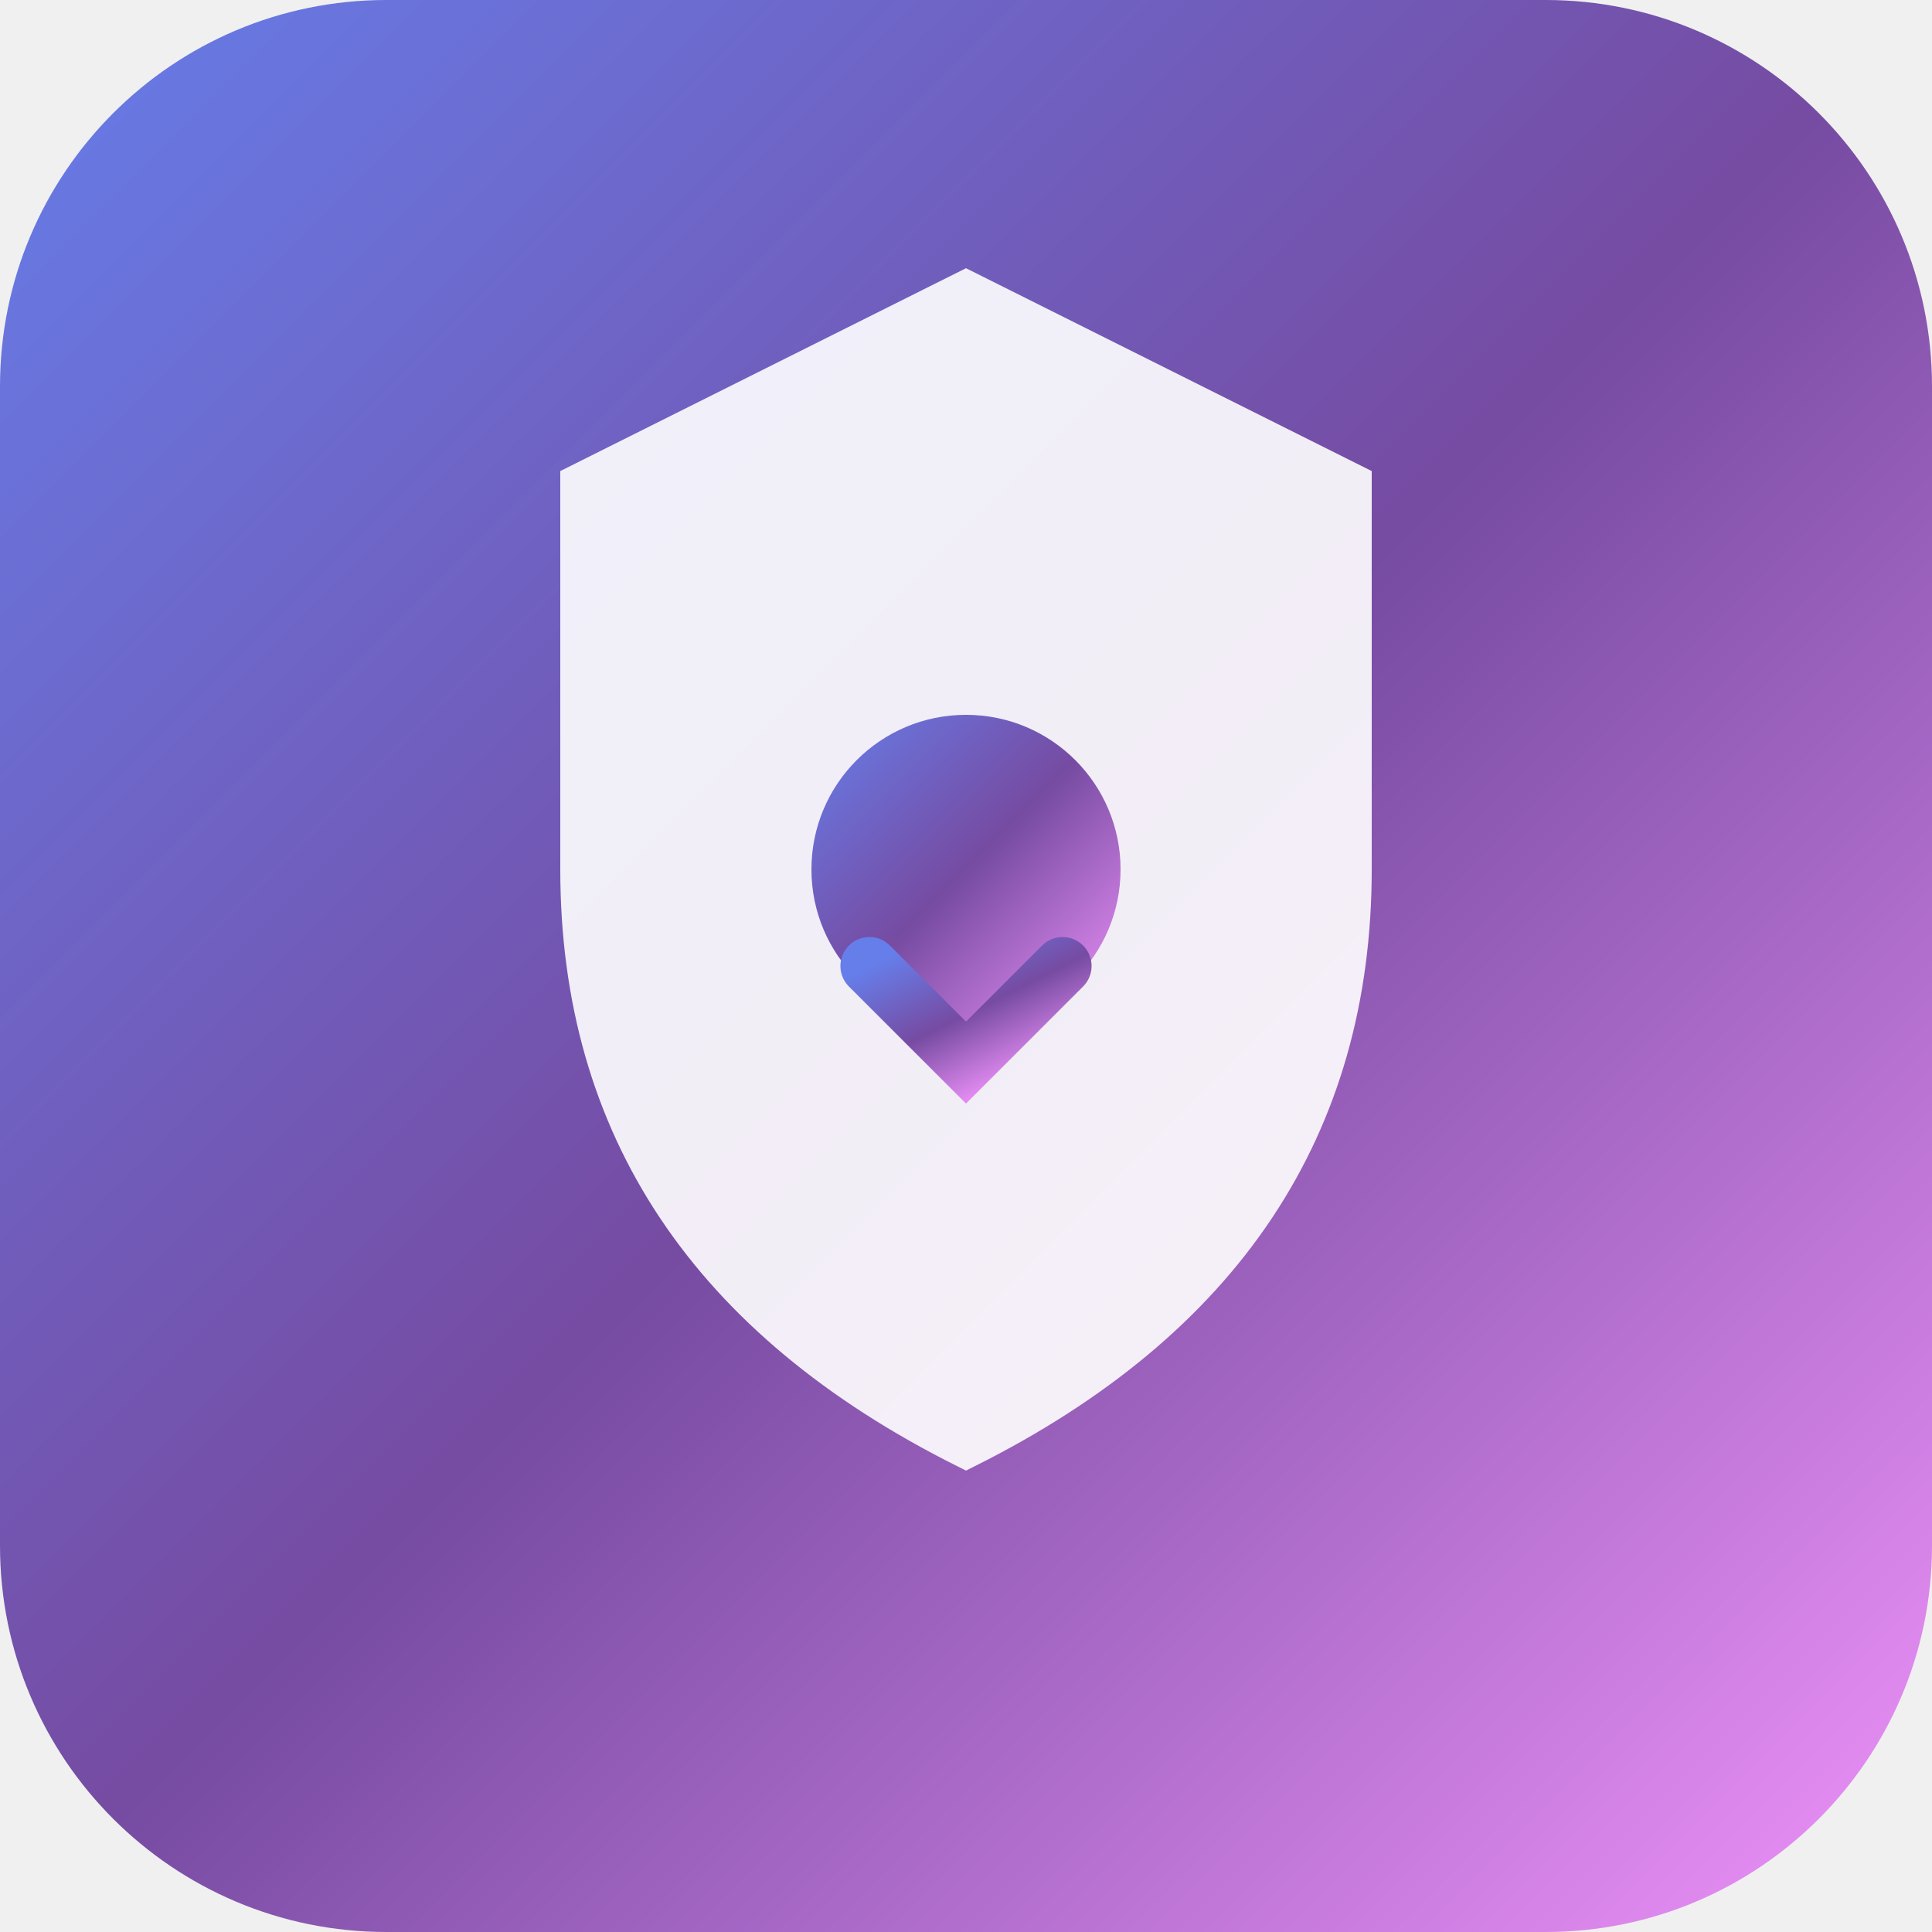
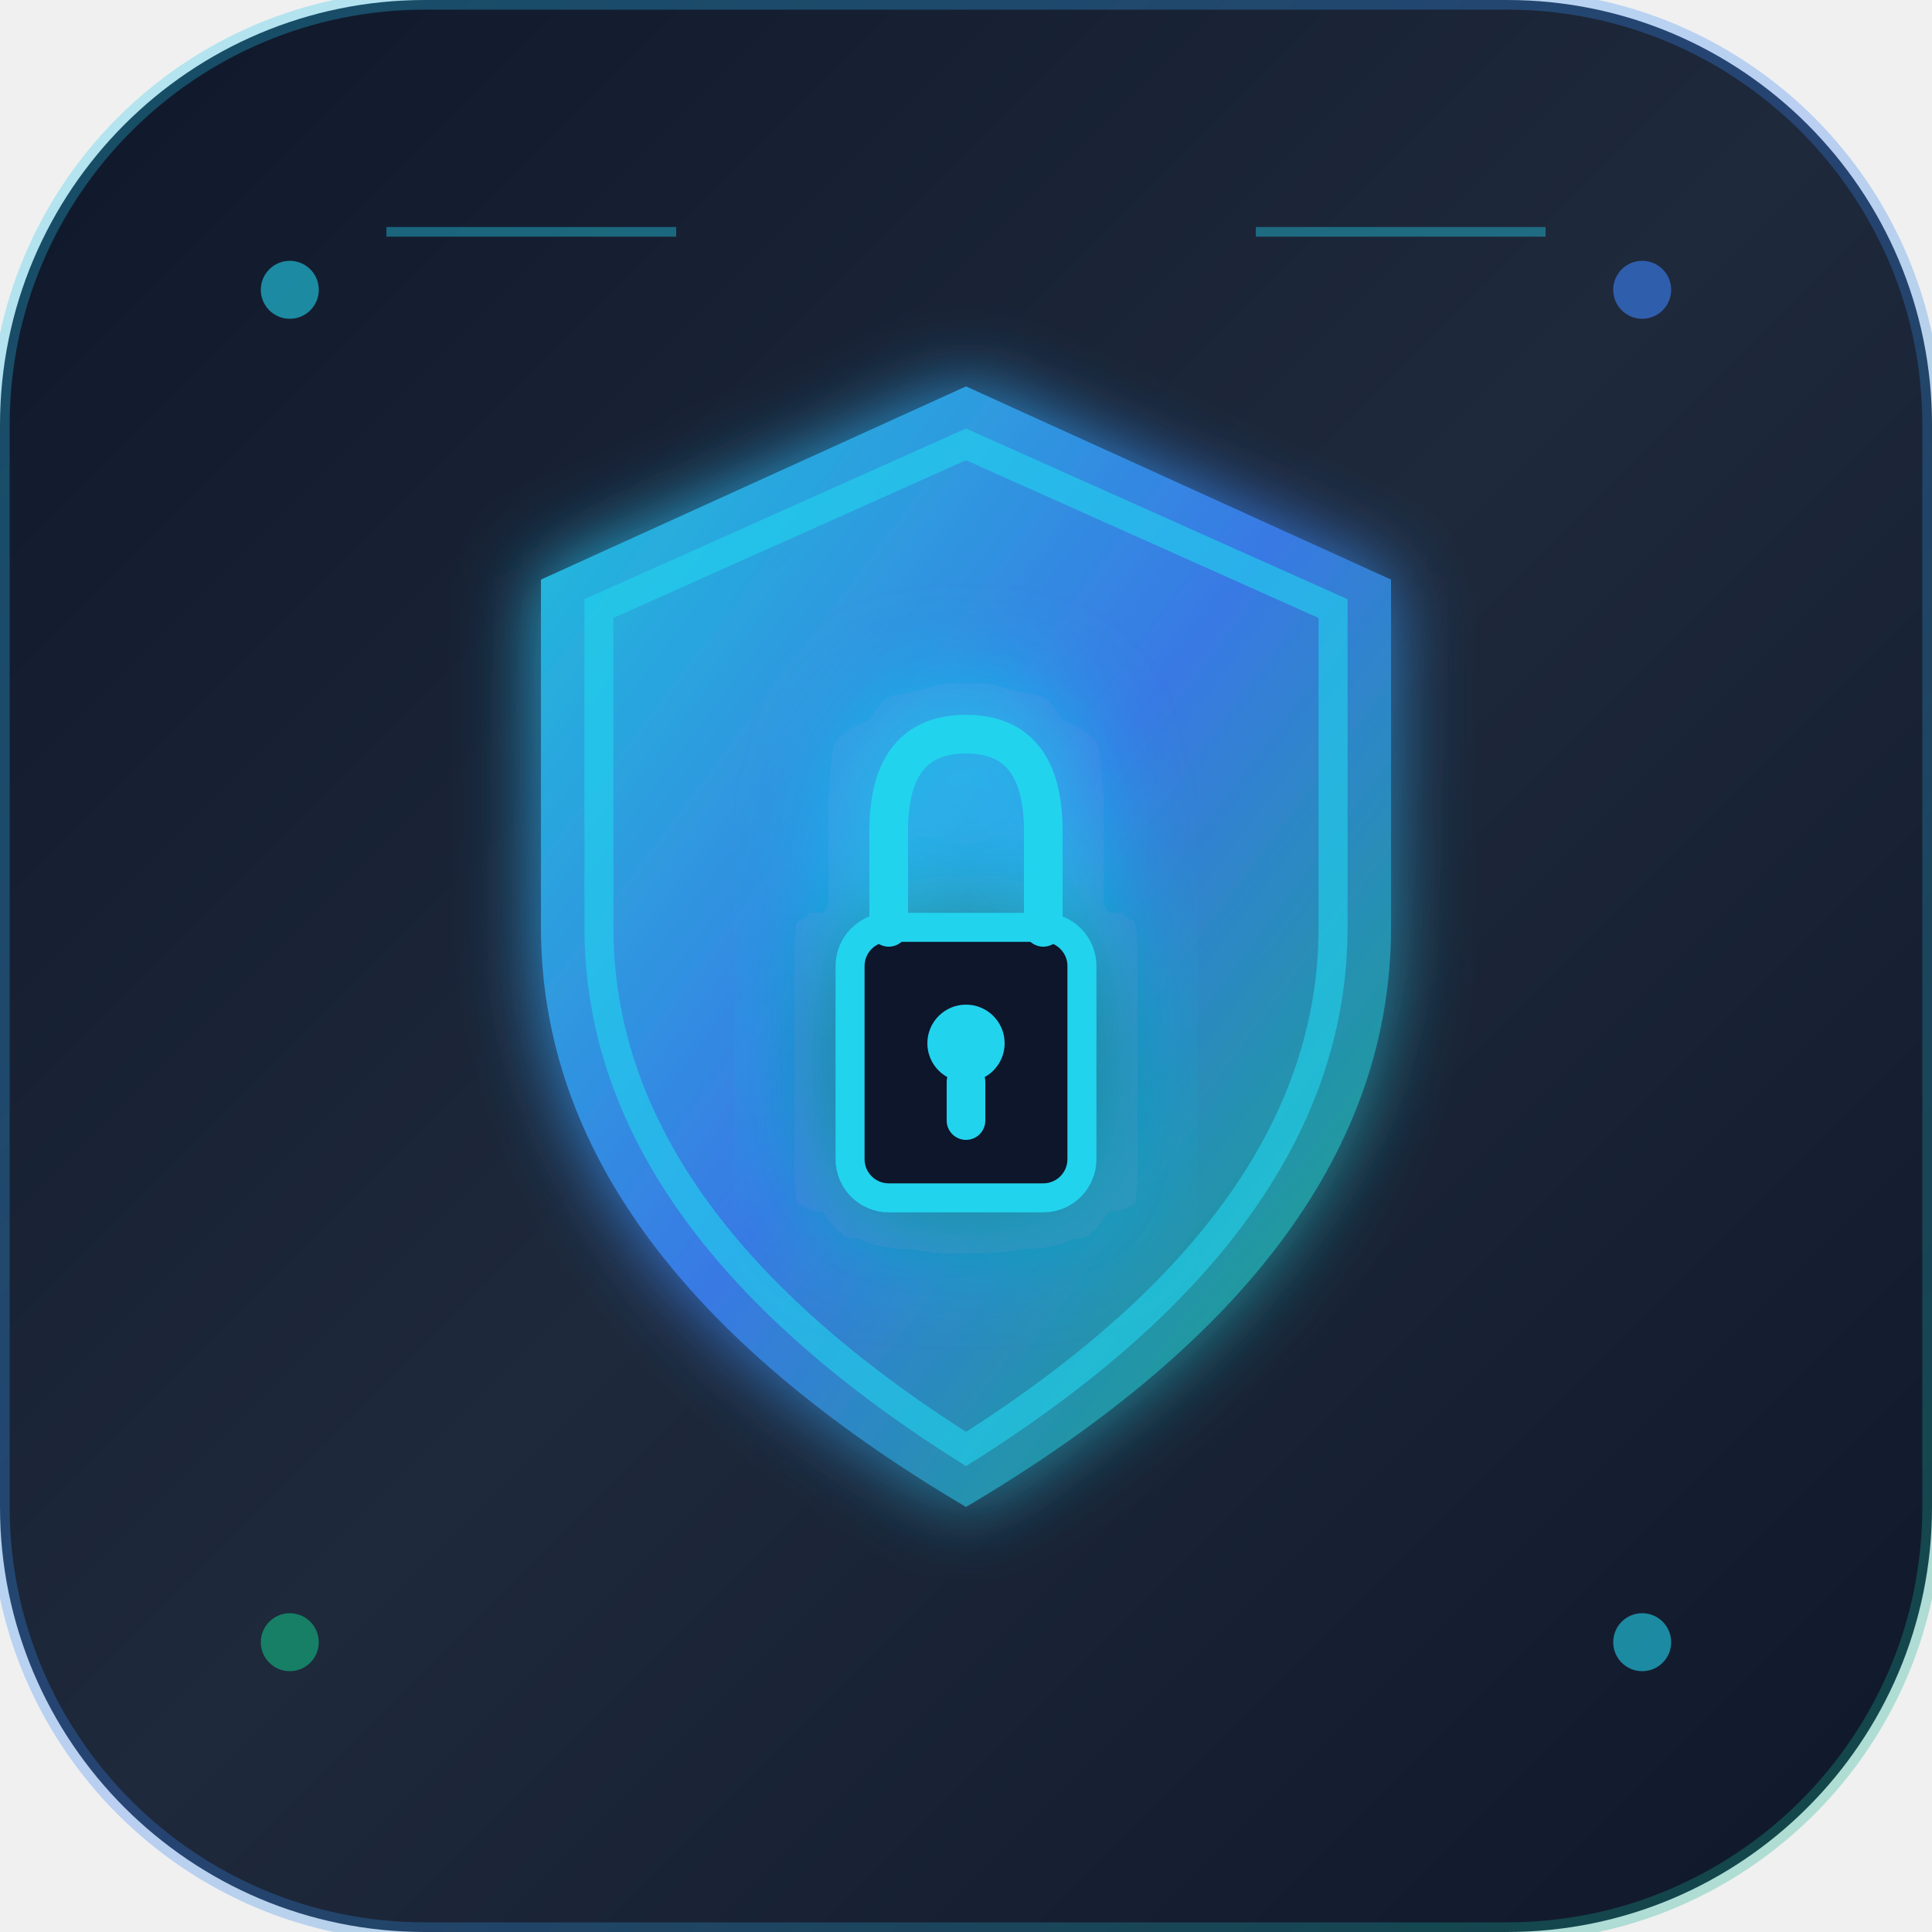
<svg xmlns="http://www.w3.org/2000/svg" viewBox="0 0 100 100">
  <defs>
-     <linearGradient id="grad" x1="0%" y1="0%" x2="100%" y2="100%">
-       <stop offset="0%" style="stop-color:#667eea;stop-opacity:1" />
-       <stop offset="50%" style="stop-color:#764ba2;stop-opacity:1" />
-       <stop offset="100%" style="stop-color:#f093fb;stop-opacity:1" />
+     <linearGradient id="bgGrad" x1="0%" y1="0%" x2="100%" y2="100%">
+       <stop offset="0%" style="stop-color:#0f172a;stop-opacity:1" />
+       <stop offset="50%" style="stop-color:#1e293b;stop-opacity:1" />
+       <stop offset="100%" style="stop-color:#0f172a;stop-opacity:1" />
    </linearGradient>
+     <linearGradient id="shieldGrad" x1="0%" y1="0%" x2="100%" y2="100%">
+       <stop offset="0%" style="stop-color:#22d3ee;stop-opacity:1" />
+       <stop offset="50%" style="stop-color:#3b82f6;stop-opacity:1" />
+       <stop offset="100%" style="stop-color:#10b981;stop-opacity:1" />
+     </linearGradient>
+     <filter id="glow" x="-50%" y="-50%" width="200%" height="200%">
+       <feGaussianBlur stdDeviation="2" result="coloredBlur" />
+       <feMerge>
+         <feMergeNode in="coloredBlur" />
+         <feMergeNode in="SourceGraphic" />
+       </feMerge>
+     </filter>
+     <filter id="strongGlow" x="-50%" y="-50%" width="200%" height="200%">
+       <feGaussianBlur stdDeviation="3" result="coloredBlur" />
+       <feMerge>
+         <feMergeNode in="coloredBlur" />
+         <feMergeNode in="coloredBlur" />
+         <feMergeNode in="SourceGraphic" />
+       </feMerge>
+     </filter>
  </defs>
-   <rect width="100" height="100" rx="20" fill="url(#grad)" />
-   <path d="M50 15 L30 25 L30 45 Q30 65 50 75 Q70 65 70 45 L70 25 Z" fill="white" stroke="white" stroke-width="2" opacity="0.9" />
-   <circle cx="50" cy="45" r="8" fill="url(#grad)" />
-   <path d="M45 50 L50 55 L55 50" stroke="url(#grad)" stroke-width="3" fill="none" stroke-linecap="round" />
+   <rect width="100" height="100" rx="22" fill="url(#bgGrad)" />
+   <rect width="100" height="100" rx="22" fill="none" stroke="url(#shieldGrad)" stroke-width="1" opacity="0.3" />
+   <path d="M50 20 L28 30 L28 48 Q28 65 50 78 Q72 65 72 48 L72 30 Z" fill="url(#shieldGrad)" opacity="0.9" filter="url(#glow)" />
+   <path d="M50 23 L31 31.5 L31 48 Q31 63 50 75 Q69 63 69 48 L69 31.5 Z" fill="none" stroke="#22d3ee" stroke-width="1.5" opacity="0.6" />
+   <g filter="url(#strongGlow)">
+     <rect x="44" y="48" width="12" height="14" rx="2" fill="#0f172a" stroke="#22d3ee" stroke-width="1.5" />
+     <path d="M46 48 L46 43 Q46 38 50 38 Q54 38 54 43 L54 48" fill="none" stroke="#22d3ee" stroke-width="2" stroke-linecap="round" />
+     <circle cx="50" cy="54" r="2" fill="#22d3ee" />
+     <rect x="49" y="55" width="2" height="4" rx="1" fill="#22d3ee" />
+   </g>
+   <circle cx="15" cy="15" r="1.5" fill="#22d3ee" opacity="0.6" />
+   <circle cx="85" cy="15" r="1.5" fill="#3b82f6" opacity="0.6" />
+   <circle cx="15" cy="85" r="1.5" fill="#10b981" opacity="0.6" />
+   <circle cx="85" cy="85" r="1.5" fill="#22d3ee" opacity="0.6" />
+   <line x1="20" y1="12" x2="35" y2="12" stroke="#22d3ee" stroke-width="0.5" opacity="0.4" />
+   <line x1="65" y1="12" x2="80" y2="12" stroke="#22d3ee" stroke-width="0.5" opacity="0.4" />
</svg>
